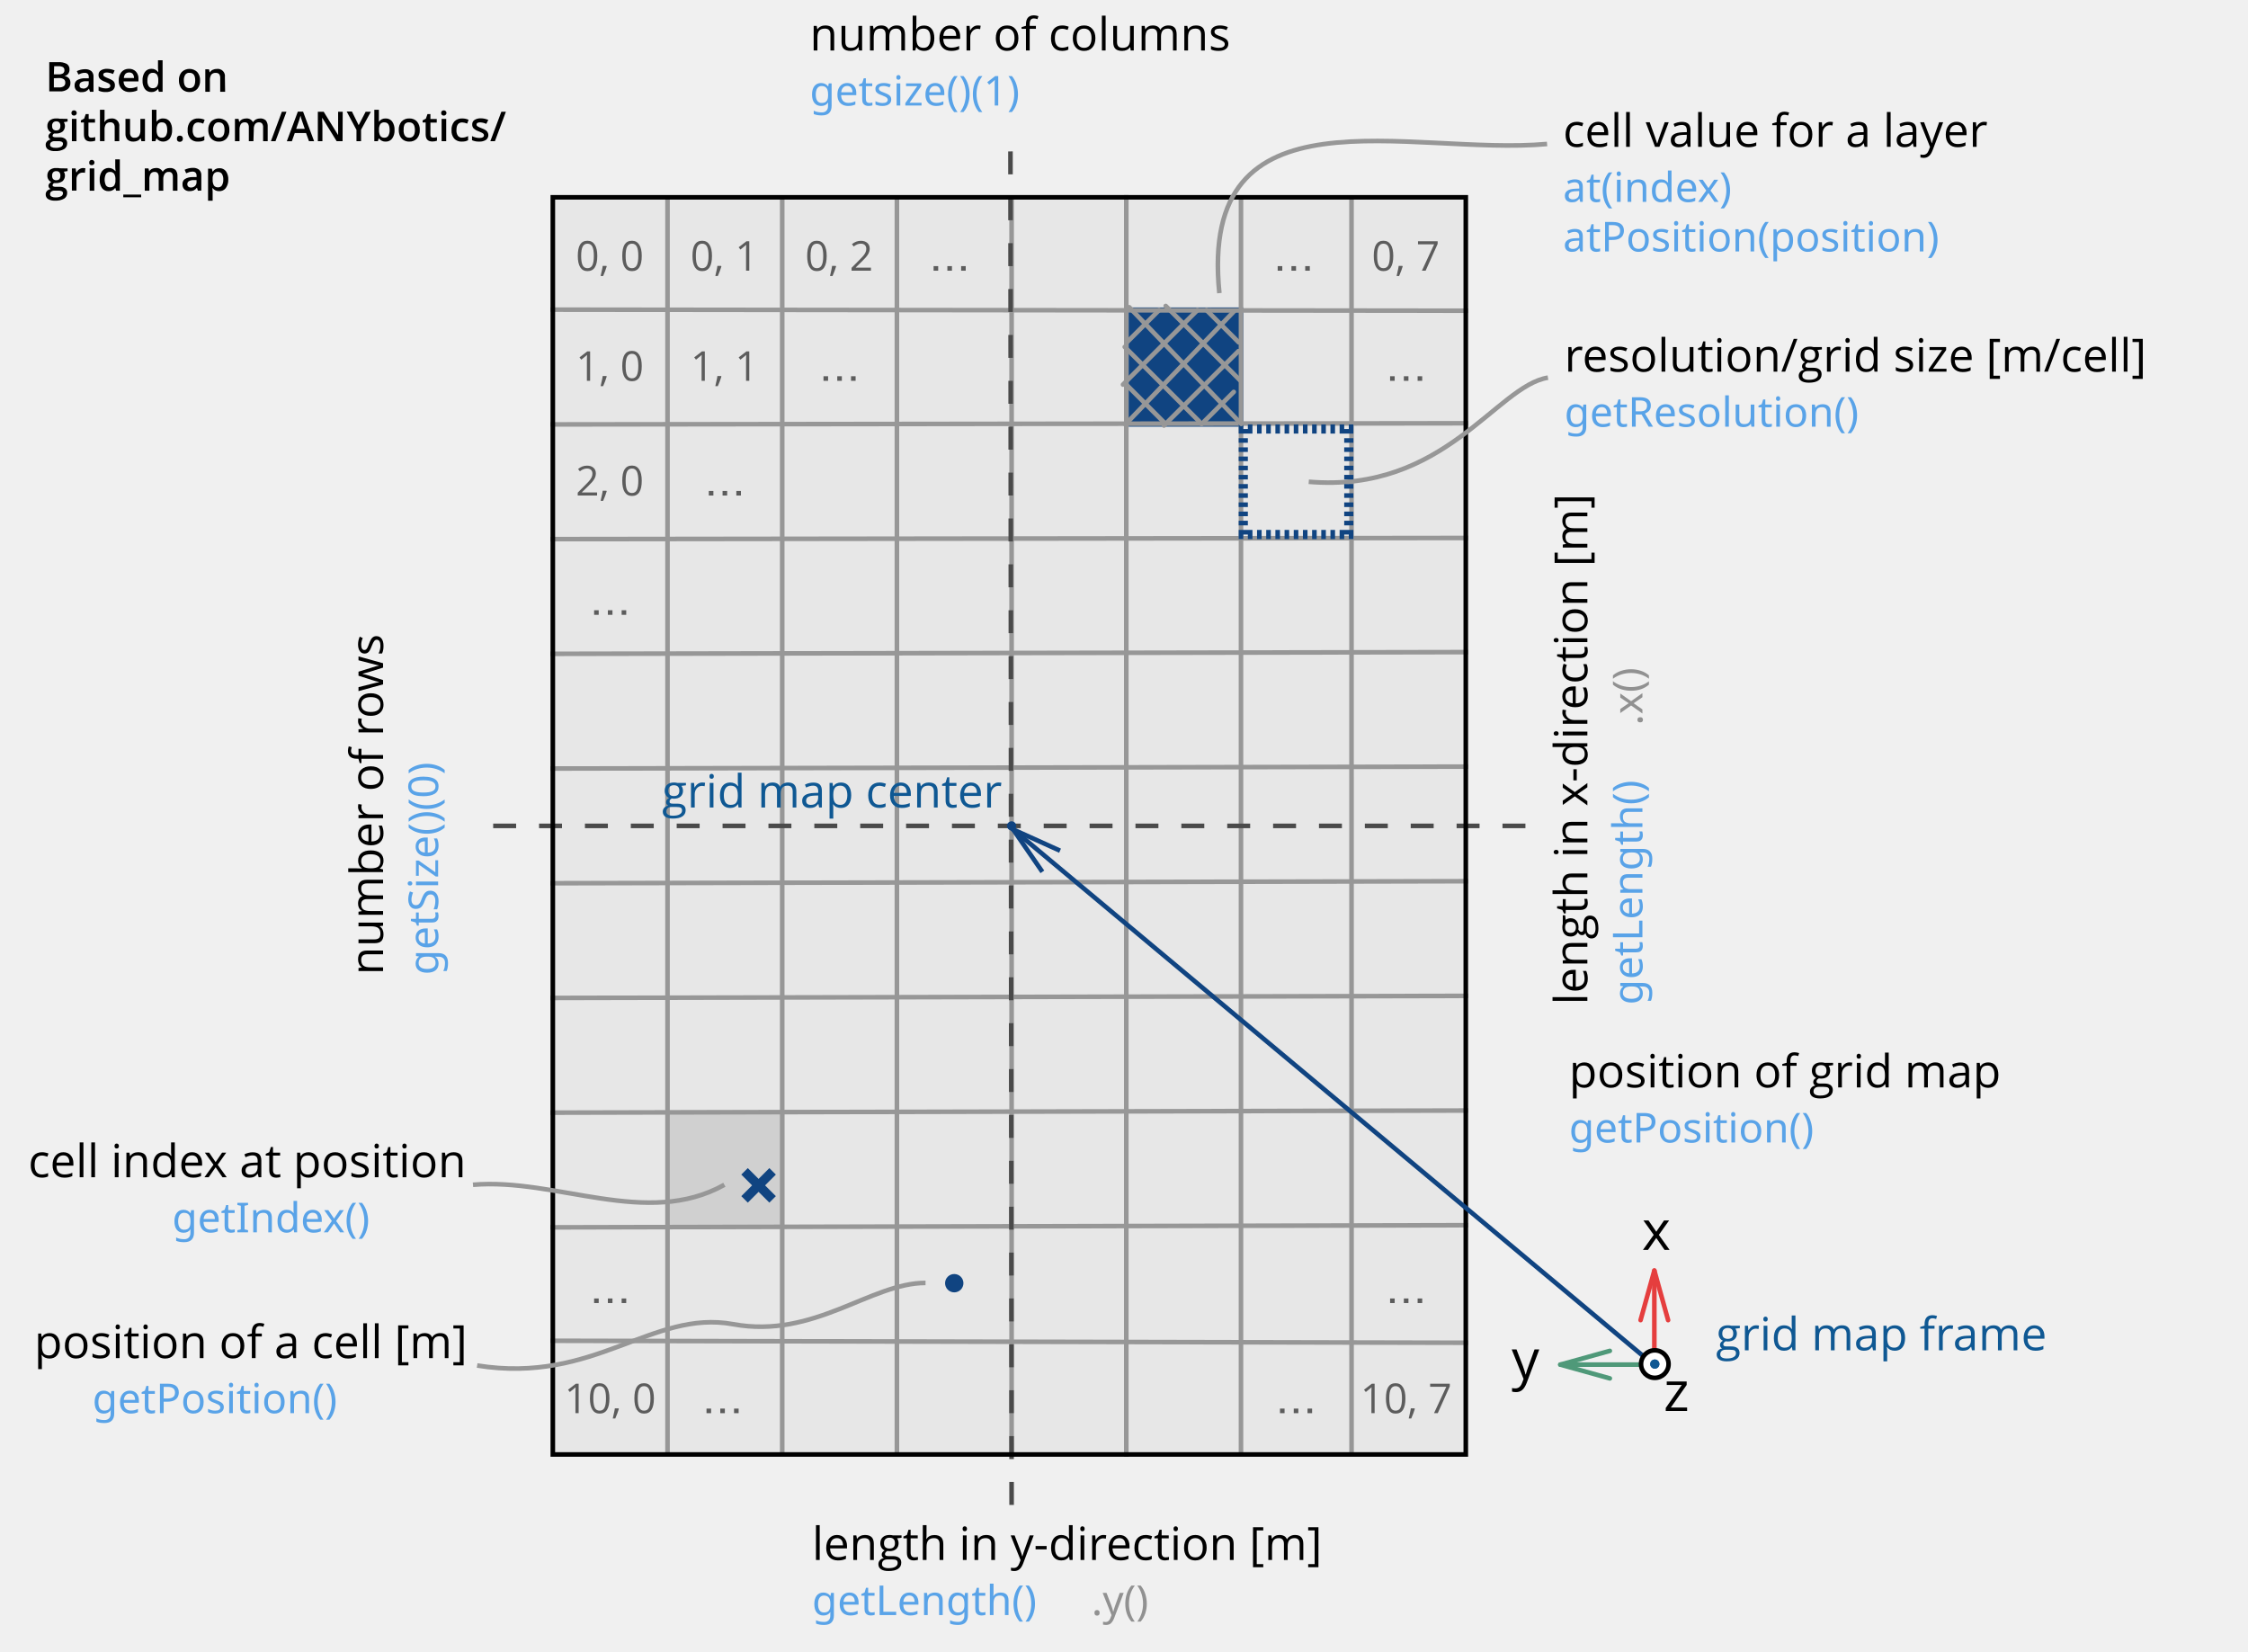
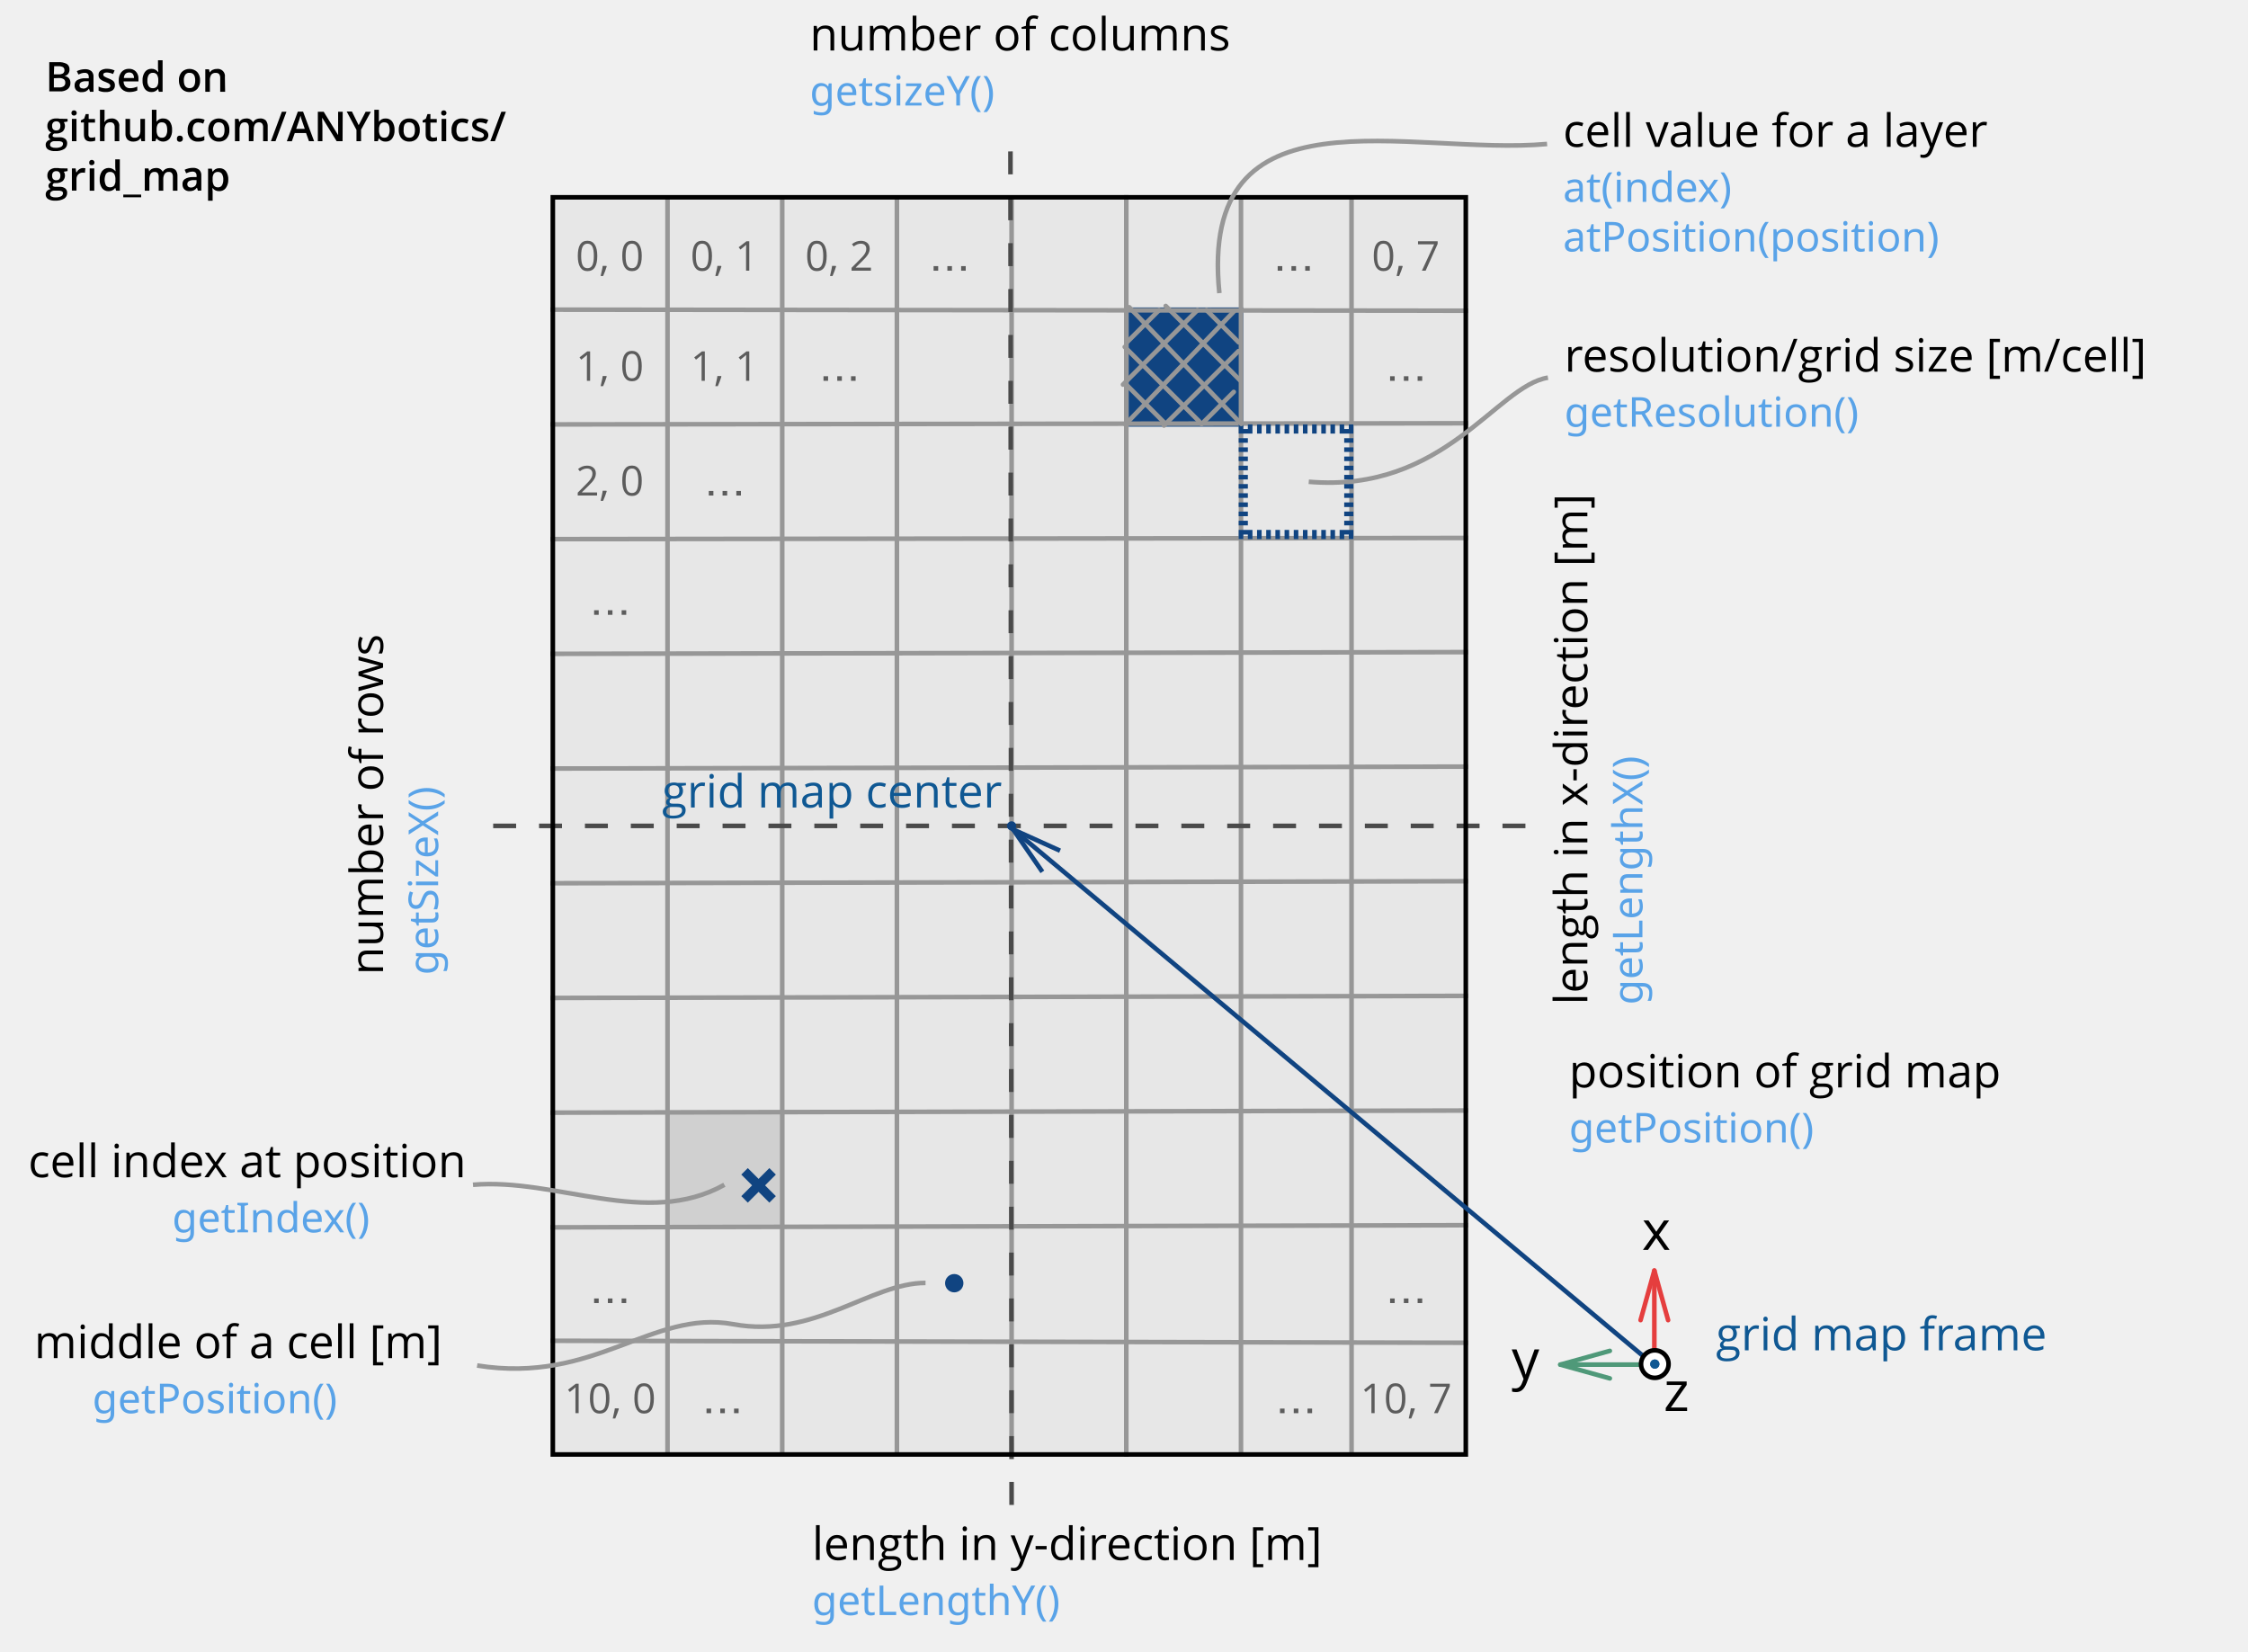
<svg xmlns="http://www.w3.org/2000/svg" id="Layer_1" data-name="Layer 1" viewBox="0 0 490 360">
  <defs>
-     <style>.cls-1,.cls-10,.cls-11,.cls-19,.cls-20,.cls-23,.cls-24,.cls-25,.cls-27,.cls-28,.cls-31,.cls-34,.cls-9{fill:none;}.cls-18,.cls-2{fill:#0f5893;}.cls-3{clip-path:url(#clip-path);}.cls-4{fill:#e7e7e7;}.cls-5{clip-path:url(#clip-path-2);}.cls-6{fill:#104481;}.cls-7{clip-path:url(#clip-path-3);}.cls-8{fill:#d0d0d0;}.cls-19,.cls-34,.cls-9{stroke:#979797;}.cls-10,.cls-20,.cls-24,.cls-9{stroke-linecap:square;}.cls-10,.cls-11,.cls-19,.cls-20,.cls-23,.cls-24,.cls-25,.cls-31,.cls-34,.cls-9{stroke-miterlimit:10;}.cls-10{stroke:#4a4a4a;stroke-dasharray:4 6;}.cls-11,.cls-31{stroke:#000;}.cls-11,.cls-20{stroke-width:2px;}.cls-12,.cls-16{font-size:9px;}.cls-12,.cls-13{fill:#5c5c5c;}.cls-12,.cls-14,.cls-18,.cls-26{font-family:OpenSans-Regular, Open Sans;}.cls-14,.cls-18{font-size:10px;}.cls-15{letter-spacing:-0.02em;}.cls-16{fill:#59a3e8;font-family:FiraCode-Medium, Fira Code;font-weight:500;}.cls-17{fill:#919191;letter-spacing:0em;}.cls-20,.cls-23,.cls-24,.cls-25{stroke:#104481;}.cls-21{clip-path:url(#clip-path-5);}.cls-22{clip-path:url(#clip-path-6);}.cls-23{stroke-width:4px;stroke-dasharray:1 1;}.cls-26{font-size:12px;}.cls-27{stroke:#e53e3e;}.cls-27,.cls-28,.cls-34{stroke-linecap:round;}.cls-27,.cls-28{stroke-linejoin:round;}.cls-28{stroke:#4f9979;}.cls-29{clip-path:url(#clip-path-7);}.cls-30{fill:#fff;}.cls-32{clip-path:url(#clip-path-8);}.cls-33{clip-path:url(#clip-path-9);}</style>
+     <style>.cls-1,.cls-10,.cls-11,.cls-18,.cls-19,.cls-22,.cls-23,.cls-24,.cls-26,.cls-27,.cls-30,.cls-33,.cls-9{fill:none;}.cls-17,.cls-2{fill:#0f5893;}.cls-3{clip-path:url(#clip-path);}.cls-4{fill:#e7e7e7;}.cls-5{clip-path:url(#clip-path-2);}.cls-6{fill:#104481;}.cls-7{clip-path:url(#clip-path-3);}.cls-8{fill:#d0d0d0;}.cls-18,.cls-33,.cls-9{stroke:#979797;}.cls-10,.cls-19,.cls-23,.cls-9{stroke-linecap:square;}.cls-10,.cls-11,.cls-18,.cls-19,.cls-22,.cls-23,.cls-24,.cls-30,.cls-33,.cls-9{stroke-miterlimit:10;}.cls-10{stroke:#4a4a4a;stroke-dasharray:4 6;}.cls-11,.cls-30{stroke:#000;}.cls-11,.cls-19{stroke-width:2px;}.cls-12,.cls-16{font-size:9px;}.cls-12,.cls-13{fill:#5c5c5c;}.cls-12,.cls-14,.cls-17,.cls-25{font-family:OpenSans-Regular, Open Sans;}.cls-14,.cls-17{font-size:10px;}.cls-15{letter-spacing:-0.02em;}.cls-16{fill:#59a3e8;font-family:FiraCode-Medium, Fira Code;font-weight:500;}.cls-19,.cls-22,.cls-23,.cls-24{stroke:#104481;}.cls-20{clip-path:url(#clip-path-5);}.cls-21{clip-path:url(#clip-path-6);}.cls-22{stroke-width:4px;stroke-dasharray:1 1;}.cls-25{font-size:12px;}.cls-26{stroke:#e53e3e;}.cls-26,.cls-27,.cls-33{stroke-linecap:round;}.cls-26,.cls-27{stroke-linejoin:round;}.cls-27{stroke:#4f9979;}.cls-28{clip-path:url(#clip-path-7);}.cls-29{fill:#fff;}.cls-31{clip-path:url(#clip-path-8);}.cls-32{clip-path:url(#clip-path-9);}</style>
    <clipPath id="clip-path">
      <rect class="cls-1" x="120" y="42.5" width="200" height="275" />
    </clipPath>
    <clipPath id="clip-path-2">
      <rect class="cls-1" x="246" y="67" width="25" height="26" />
    </clipPath>
    <clipPath id="clip-path-3">
      <rect class="cls-1" x="146" y="242" width="25" height="25" />
    </clipPath>
    <clipPath id="clip-path-5">
      <circle class="cls-1" cx="208" cy="279.67" r="2" />
    </clipPath>
    <clipPath id="clip-path-6">
      <rect class="cls-1" x="270" y="92.5" width="25" height="25" />
    </clipPath>
    <clipPath id="clip-path-7">
      <circle class="cls-1" cx="360.7" cy="297.3" r="3" />
    </clipPath>
    <clipPath id="clip-path-8">
      <circle id="SVGID" class="cls-2" cx="360.7" cy="297.3" r="1" />
    </clipPath>
    <clipPath id="clip-path-9">
      <circle class="cls-1" cx="220.5" cy="180" r="1" />
    </clipPath>
  </defs>
  <g class="cls-3">
    <rect class="cls-4" x="115" y="37.5" width="210" height="285" />
  </g>
  <g class="cls-5">
    <rect class="cls-6" x="241" y="62" width="35" height="36" />
  </g>
  <g class="cls-7">
    <rect class="cls-8" x="141" y="237" width="35" height="35" />
  </g>
  <line class="cls-9" x1="145.5" y1="43.5" x2="145.5" y2="316.5" />
  <line class="cls-9" x1="170.5" y1="43.5" x2="170.5" y2="316.5" />
  <line class="cls-9" x1="294.59" y1="43.5" x2="294.6" y2="316.5" />
  <line class="cls-9" x1="270.5" y1="43.5" x2="270.5" y2="316.5" />
  <line class="cls-9" x1="245.5" y1="43" x2="245.5" y2="317" />
  <line class="cls-9" x1="195.5" y1="43.5" x2="195.5" y2="316.5" />
  <line class="cls-9" x1="220.5" y1="43.5" x2="220.5" y2="316.5" />
  <line class="cls-9" x1="120.5" y1="67.49" x2="319.5" y2="67.72" />
  <line class="cls-9" x1="120.5" y1="92.5" x2="319.5" y2="92.25" />
  <line class="cls-9" x1="120.5" y1="117.5" x2="319.5" y2="117.25" />
  <line class="cls-9" x1="120.5" y1="142.5" x2="319.5" y2="142.13" />
  <line class="cls-9" x1="120.5" y1="167.5" x2="319.5" y2="167.08" />
  <line class="cls-9" x1="120.5" y1="192.5" x2="319.5" y2="192.06" />
  <line class="cls-9" x1="120.5" y1="217.5" x2="319.5" y2="217.05" />
  <line class="cls-9" x1="120.5" y1="242.5" x2="319.5" y2="242.04" />
  <line class="cls-9" x1="120.5" y1="267.5" x2="319.5" y2="267.03" />
  <line class="cls-9" x1="120.5" y1="292.22" x2="319.5" y2="292.65" />
  <line class="cls-10" x1="220.5" y1="327.5" x2="220.25" y2="28.48" />
  <line class="cls-10" x1="108" y1="180" x2="337.5" y2="180" />
  <g class="cls-3">
    <rect class="cls-11" x="120" y="42.5" width="200" height="275" />
  </g>
  <text class="cls-12" transform="translate(125.49 59)">0, 0</text>
  <text class="cls-12" transform="translate(150.49 59)">0, 1</text>
  <text class="cls-12" transform="translate(150.49 83)">1, 1</text>
  <path class="cls-13" d="M155.5,107v1h-1v-1Zm3,0v1h-1v-1Zm3,0v1h-1v-1Z" />
  <path class="cls-13" d="M204.5,58v1h-1V58Zm3,0v1h-1V58Zm3,0v1h-1V58Z" />
  <path class="cls-13" d="M279.5,58v1h-1V58Zm3,0v1h-1V58Zm3,0v1h-1V58Z" />
  <path class="cls-13" d="M304,82v1h-1V82Zm3,0v1h-1V82Zm3,0v1h-1V82Z" />
  <path class="cls-13" d="M304,283v1h-1v-1Zm3,0v1h-1v-1Zm3,0v1h-1v-1Z" />
  <path class="cls-13" d="M280,307v1h-1v-1Zm3,0v1h-1v-1Zm3,0v1h-1v-1Z" />
  <path class="cls-13" d="M155,307v1h-1v-1Zm3,0v1h-1v-1Zm3,0v1h-1v-1Z" />
  <path class="cls-13" d="M180.5,82v1h-1V82Zm3,0v1h-1V82Zm3,0v1h-1V82Z" />
  <path class="cls-13" d="M130.5,133v1h-1v-1Zm3,0v1h-1v-1Zm3,0v1h-1v-1Z" />
  <path class="cls-13" d="M130.5,283v1h-1v-1Zm3,0v1h-1v-1Zm3,0v1h-1v-1Z" />
  <text class="cls-12" transform="translate(175.49 59)">0, 2</text>
  <text class="cls-14" transform="translate(346 219) rotate(-90)">length in x-di<tspan class="cls-15" x="60.4" y="0">r</tspan>
    <tspan x="64.3" y="0">ection [m]</tspan>
  </text>
-   <text class="cls-16" transform="translate(358 219) rotate(-90)">getLength()<tspan class="cls-17" x="60.92" y="0">.x()</tspan>
-   </text>
+   <text class="cls-16" transform="translate(358 219) rotate(-90)">getLengthX()</text>
  <text class="cls-14" transform="translate(177 340)">length in y-di<tspan class="cls-15" x="60.2" y="0">r</tspan>
    <tspan x="64.1" y="0">ection [m]</tspan>
  </text>
-   <text class="cls-16" transform="translate(177 352)">getLength()<tspan class="cls-17" x="60.92" y="0">.y()</tspan>
-   </text>
+   <text class="cls-16" transform="translate(177 352)">getLengthY()</text>
  <text class="cls-12" transform="translate(125.49 83)">1, 0</text>
  <text class="cls-12" transform="translate(125.49 108)">2, 0</text>
  <text class="cls-12" transform="translate(122.99 308)">10, 0</text>
  <text class="cls-12" transform="translate(296.49 308)">10, 7</text>
  <text class="cls-12" transform="translate(298.99 59)">0, 7</text>
  <text class="cls-14" transform="translate(83.5 212.5) rotate(-90)">number of <tspan class="cls-15" x="52.02" y="0">r</tspan>
    <tspan x="55.92" y="0">ows</tspan>
  </text>
-   <text class="cls-16" transform="translate(95.5 212.5) rotate(-90)">getSize()(0)</text>
+   <text class="cls-16" transform="translate(95.5 212.5) rotate(-90)">getSizeX()</text>
  <text class="cls-14" transform="translate(176.5 11)">number of columns</text>
-   <text class="cls-16" transform="translate(176.5 23)">getsize()(1)</text>
+   <text class="cls-16" transform="translate(176.5 23)">getsizeY()</text>
  <text class="cls-14" transform="translate(6.14 256.58)">cell index at position</text>
  <text class="cls-16" transform="translate(37.52 268.58)">getIndex()</text>
  <text class="cls-14" transform="translate(340.99 81)">
    <tspan class="cls-15">r</tspan>
    <tspan x="3.9" y="0">esolution/grid size [m/cell]</tspan>
  </text>
  <text class="cls-16" transform="translate(340.99 93)">getResolution()</text>
-   <text class="cls-14" transform="translate(7.46 296)">position of a cell [m]</text>
+   <text class="cls-14" transform="translate(7.46 296)">middle of a cell [m]</text>
  <text class="cls-16" transform="translate(20.13 308)">getPosition()</text>
  <text class="cls-14" transform="translate(340.69 32)">cell value for a layer</text>
  <text class="cls-16" transform="translate(340.69 44)">at(index)<tspan x="0" y="10.8">atPosition(position)</tspan>
  </text>
  <text class="cls-14" transform="translate(342 237)">position of grid map</text>
  <text class="cls-16" transform="translate(342 249)">getPosition()</text>
-   <text class="cls-18" transform="translate(144.28 176)">grid map center</text>
-   <text class="cls-18" transform="translate(374 294.3)">grid map frame</text>
-   <path class="cls-19" d="M285.27,105c29.57,2.52,40.92-20.91,52.14-22.69" />
-   <line class="cls-20" x1="167.7" y1="256" x2="163" y2="260.7" />
-   <line class="cls-20" x1="167.7" y1="260.7" x2="163" y2="256" />
-   <path class="cls-19" d="M103.1,258.22c18.25-1.54,37.85,9.48,54.8,0" />
-   <g class="cls-21">
+   <text class="cls-17" transform="translate(144.28 176)">grid map center</text>
+   <text class="cls-17" transform="translate(374 294.3)">grid map frame</text>
+   <path class="cls-18" d="M285.27,105c29.57,2.52,40.92-20.91,52.14-22.69" />
+   <line class="cls-19" x1="167.7" y1="256" x2="163" y2="260.7" />
+   <line class="cls-19" x1="167.7" y1="260.7" x2="163" y2="256" />
+   <path class="cls-18" d="M103.1,258.22c18.25-1.54,37.85,9.48,54.8,0" />
+   <g class="cls-20">
    <rect class="cls-6" x="201" y="272.67" width="14" height="14" />
  </g>
-   <g class="cls-22">
-     <rect class="cls-23" x="270" y="92.5" width="25" height="25" />
+   <g class="cls-21">
+     <rect class="cls-22" x="270" y="92.5" width="25" height="25" />
  </g>
-   <path class="cls-19" d="M265.79,63.89c-4.68-46,41.64-29.8,71.43-32.51" />
-   <line class="cls-24" x1="360.5" y1="297.5" x2="220.5" y2="180.5" />
-   <path class="cls-25" d="M231.06,185.41l-10.21-4.62,6.36,9.23" />
-   <text class="cls-26" transform="translate(357.88 272.42)">x</text>
-   <text class="cls-26" transform="translate(329.49 300.52)">y</text>
-   <text class="cls-26" transform="translate(362.6 307.52)">z</text>
-   <line class="cls-27" x1="360.6" y1="296.92" x2="360.6" y2="276.92" />
-   <path class="cls-27" d="M363.6,287.72l-3-10.8-3,10.8" />
-   <line class="cls-28" x1="360.1" y1="297.42" x2="340.1" y2="297.42" />
-   <path class="cls-28" d="M350.9,294.42l-10.8,3,10.8,3" />
-   <g class="cls-29">
-     <rect class="cls-30" x="352.7" y="289.3" width="16" height="16" />
+   <path class="cls-18" d="M265.79,63.89c-4.68-46,41.64-29.8,71.43-32.51" />
+   <line class="cls-23" x1="360.5" y1="297.5" x2="220.5" y2="180.5" />
+   <path class="cls-24" d="M231.06,185.41l-10.21-4.62,6.36,9.23" />
+   <text class="cls-25" transform="translate(357.88 272.42)">x</text>
+   <text class="cls-25" transform="translate(329.49 300.52)">y</text>
+   <text class="cls-25" transform="translate(362.6 307.52)">z</text>
+   <line class="cls-26" x1="360.6" y1="296.92" x2="360.6" y2="276.92" />
+   <path class="cls-26" d="M363.6,287.72l-3-10.8-3,10.8" />
+   <line class="cls-27" x1="360.1" y1="297.42" x2="340.1" y2="297.42" />
+   <path class="cls-27" d="M350.9,294.42l-10.8,3,10.8,3" />
+   <g class="cls-28">
+     <rect class="cls-29" x="352.7" y="289.3" width="16" height="16" />
  </g>
-   <circle class="cls-31" cx="360.7" cy="297.3" r="3" />
+   <circle class="cls-30" cx="360.7" cy="297.3" r="3" />
  <circle id="SVGID-2" data-name="SVGID" class="cls-2" cx="360.7" cy="297.3" r="1" />
-   <g class="cls-32">
+   <g class="cls-31">
    <rect class="cls-2" x="354.7" y="291.3" width="12" height="12" />
  </g>
-   <path class="cls-19" d="M104,297.61c25.62,4.13,38.14-12.25,55.81-9s29.93-9,41.93-9" />
-   <g class="cls-33">
+   <path class="cls-18" d="M104,297.61c25.62,4.13,38.14-12.25,55.81-9s29.93-9,41.93-9" />
+   <g class="cls-32">
    <rect class="cls-6" x="214.5" y="174" width="12" height="12" />
  </g>
  <path d="M10.74,13.55h1.9a3.59,3.59,0,0,1,1.92.38,1.35,1.35,0,0,1,.59,1.22,1.45,1.45,0,0,1-.29.94,1.26,1.26,0,0,1-.83.47v0a1.67,1.67,0,0,1,1,.51,1.48,1.48,0,0,1,.32,1,1.66,1.66,0,0,1-.6,1.36,2.61,2.61,0,0,1-1.68.49H10.74Zm1,2.65h1a1.71,1.71,0,0,0,1-.21.8.8,0,0,0,.3-.71.71.71,0,0,0-.32-.65,2,2,0,0,0-1-.21h-.91Zm0,.85v2H12.9a1.66,1.66,0,0,0,1-.26.92.92,0,0,0,.33-.79.86.86,0,0,0-.34-.75,1.82,1.82,0,0,0-1-.24Z" />
  <path d="M19.61,20l-.21-.68h0a2,2,0,0,1-.71.61,2.36,2.36,0,0,1-.91.16,1.54,1.54,0,0,1-1.12-.39,1.43,1.43,0,0,1-.4-1.09,1.3,1.3,0,0,1,.55-1.14,3.26,3.26,0,0,1,1.7-.41l.84,0v-.26a1,1,0,0,0-.21-.7.92.92,0,0,0-.68-.23,2.35,2.35,0,0,0-.71.11,6.47,6.47,0,0,0-.66.26l-.34-.74a3.89,3.89,0,0,1,.87-.31,4.08,4.08,0,0,1,.89-.11,2.13,2.13,0,0,1,1.4.41,1.59,1.59,0,0,1,.47,1.27V20Zm-1.54-.7A1.25,1.25,0,0,0,19,19a1.12,1.12,0,0,0,.34-.88v-.42l-.62,0a2,2,0,0,0-1.06.24.74.74,0,0,0-.33.67.65.65,0,0,0,.19.5A.82.82,0,0,0,18.07,19.27Z" />
  <path d="M25.05,18.59a1.29,1.29,0,0,1-.51,1.09,2.54,2.54,0,0,1-1.49.38,3.44,3.44,0,0,1-1.56-.3v-.89a3.73,3.73,0,0,0,1.6.4c.63,0,.95-.19.95-.58a.49.49,0,0,0-.11-.31,1.3,1.3,0,0,0-.34-.25,5.31,5.31,0,0,0-.68-.3,3.09,3.09,0,0,1-1.13-.65,1.2,1.2,0,0,1-.3-.84,1.11,1.11,0,0,1,.5-1A2.42,2.42,0,0,1,23.35,15a4,4,0,0,1,1.63.35l-.34.78a3.52,3.52,0,0,0-1.32-.33c-.55,0-.82.16-.82.47a.46.46,0,0,0,.21.38,5.18,5.18,0,0,0,.93.44,4,4,0,0,1,.88.43,1.19,1.19,0,0,1,.4.44A1.28,1.28,0,0,1,25.05,18.59Z" />
  <path d="M28.29,20.06a2.36,2.36,0,0,1-1.77-.66,2.5,2.5,0,0,1-.64-1.82,2.8,2.8,0,0,1,.59-1.88A2.07,2.07,0,0,1,28.1,15a2,2,0,0,1,1.52.59,2.18,2.18,0,0,1,.56,1.6v.56H26.94a1.63,1.63,0,0,0,.39,1.09,1.33,1.33,0,0,0,1,.38,3.94,3.94,0,0,0,.8-.08,3.59,3.59,0,0,0,.8-.27v.84a3.22,3.22,0,0,1-.76.25A4.74,4.74,0,0,1,28.29,20.06ZM28.1,15.8a1.05,1.05,0,0,0-.79.32A1.52,1.52,0,0,0,27,17h2.21a1.42,1.42,0,0,0-.29-.92A1,1,0,0,0,28.1,15.8Z" />
  <path d="M33,20.06a1.69,1.69,0,0,1-1.42-.66,3,3,0,0,1-.51-1.85,3,3,0,0,1,.51-1.86A1.7,1.7,0,0,1,33,15a1.68,1.68,0,0,1,1.46.71h.05a6,6,0,0,1-.07-.83V13.13h1V20h-.81l-.18-.64h0A1.64,1.64,0,0,1,33,20.06Zm.27-.84a1.12,1.12,0,0,0,.93-.36,1.9,1.9,0,0,0,.3-1.16v-.14a2.2,2.2,0,0,0-.3-1.31,1.1,1.1,0,0,0-.94-.38,1,1,0,0,0-.84.44,2.3,2.3,0,0,0-.29,1.26,2.11,2.11,0,0,0,.29,1.23A1,1,0,0,0,33.27,19.22Z" />
  <path d="M43.61,17.53A2.64,2.64,0,0,1,43,19.39a2.17,2.17,0,0,1-1.7.67,2.28,2.28,0,0,1-1.2-.31,2,2,0,0,1-.81-.88A3,3,0,0,1,39,17.53a2.59,2.59,0,0,1,.61-1.84,2.45,2.45,0,0,1,3.38,0A2.61,2.61,0,0,1,43.61,17.53Zm-3.54,0c0,1.12.42,1.68,1.25,1.68s1.23-.56,1.23-1.68-.41-1.66-1.24-1.66a1,1,0,0,0-.94.43A2.13,2.13,0,0,0,40.07,17.53Z" />
  <path d="M49.07,20H48V17a1.33,1.33,0,0,0-.23-.84.89.89,0,0,0-.72-.27,1.16,1.16,0,0,0-1,.38,2.16,2.16,0,0,0-.3,1.3V20h-1V15.11h.81l.14.64h.06a1.43,1.43,0,0,1,.62-.54,2,2,0,0,1,.9-.19,1.56,1.56,0,0,1,1.74,1.78Z" />
  <path d="M14.73,25.91v.57l-.83.15a1.23,1.23,0,0,1,.19.38,1.64,1.64,0,0,1-.44,1.66,2.24,2.24,0,0,1-1.43.43,2.5,2.5,0,0,1-.42,0,.58.58,0,0,0-.34.48.25.25,0,0,0,.16.25,1.23,1.23,0,0,0,.57.09H13a1.87,1.87,0,0,1,1.22.34,1.21,1.21,0,0,1,.42,1A1.43,1.43,0,0,1,14,32.48a3.59,3.59,0,0,1-2,.45,2.69,2.69,0,0,1-1.52-.35,1.13,1.13,0,0,1-.52-1,1,1,0,0,1,.28-.75,1.51,1.51,0,0,1,.8-.43.8.8,0,0,1-.48-.69.66.66,0,0,1,.16-.46,1.79,1.79,0,0,1,.45-.38,1.35,1.35,0,0,1-.61-.53,1.52,1.52,0,0,1-.24-.86,1.55,1.55,0,0,1,.5-1.22,2.12,2.12,0,0,1,1.42-.44l.44,0,.34.06Zm-3.82,5.62a.56.56,0,0,0,.3.51,1.68,1.68,0,0,0,.85.18A2.6,2.6,0,0,0,13.32,32a.74.74,0,0,0,.41-.64.49.49,0,0,0-.23-.45,1.78,1.78,0,0,0-.84-.14h-.78a1.11,1.11,0,0,0-.71.21A.7.7,0,0,0,10.91,31.53Zm.45-4.05a1,1,0,0,0,.23.71.91.91,0,0,0,.68.24c.59,0,.89-.32.89-1a1.08,1.08,0,0,0-.22-.73.84.84,0,0,0-.67-.25.86.86,0,0,0-.68.25A1,1,0,0,0,11.36,27.48Z" />
  <path d="M15.57,24.62a.57.57,0,0,1,.15-.42.6.6,0,0,1,.44-.15.57.57,0,1,1,0,1.14.6.6,0,0,1-.44-.15A.57.57,0,0,1,15.57,24.62Zm1.1,6.15h-1V25.91h1Z" />
  <path d="M20,30a2.51,2.51,0,0,0,.76-.12v.78a2.62,2.62,0,0,1-.44.13,3.43,3.43,0,0,1-.56.05c-1,0-1.47-.52-1.47-1.55V26.69h-.67v-.45l.72-.38.35-1h.64v1.08h1.38v.78H19.28v2.6a.77.77,0,0,0,.18.56A.73.73,0,0,0,20,30Z" />
  <path d="M26,30.77h-1v-3a1.33,1.33,0,0,0-.23-.84.89.89,0,0,0-.72-.27,1.15,1.15,0,0,0-.95.38,2.12,2.12,0,0,0-.31,1.31v2.41h-1V23.93h1v1.74c0,.28,0,.57-.05.89h.07a1.38,1.38,0,0,1,.58-.54,1.87,1.87,0,0,1,.88-.2A1.57,1.57,0,0,1,26,27.6Z" />
  <path d="M30.82,30.77l-.15-.64h-.05a1.46,1.46,0,0,1-.61.54,2.21,2.21,0,0,1-.91.19,1.8,1.8,0,0,1-1.32-.44,1.82,1.82,0,0,1-.43-1.33V25.91h1v3a1.28,1.28,0,0,0,.23.83.85.85,0,0,0,.71.28,1.13,1.13,0,0,0,1-.39,2.13,2.13,0,0,0,.31-1.3V25.91h1v4.86Z" />
  <path d="M35.59,25.82a1.7,1.7,0,0,1,1.42.66,3,3,0,0,1,.5,1.85A3,3,0,0,1,37,30.19a1.86,1.86,0,0,1-2.86,0h-.07l-.19.58H33.1V23.93h1v1.63c0,.12,0,.3,0,.53s0,.39,0,.46h0A1.63,1.63,0,0,1,35.59,25.82Zm-.27.85a1.05,1.05,0,0,0-.9.36,2.14,2.14,0,0,0-.28,1.23v.07a2.29,2.29,0,0,0,.28,1.29,1.05,1.05,0,0,0,.92.39.93.93,0,0,0,.83-.43,2.31,2.31,0,0,0,.28-1.26C36.45,27.22,36.08,26.67,35.32,26.67Z" />
  <path d="M38.56,30.22a.64.64,0,0,1,.17-.49.61.61,0,0,1,.48-.17.64.64,0,0,1,.49.18.66.66,0,0,1,.16.48.69.69,0,0,1-.17.5.73.73,0,0,1-1,0A.68.68,0,0,1,38.56,30.22Z" />
  <path d="M43.15,30.86a2.13,2.13,0,0,1-1.68-.65,2.67,2.67,0,0,1-.57-1.84,2.71,2.71,0,0,1,.6-1.89,2.21,2.21,0,0,1,1.73-.66,3.25,3.25,0,0,1,1.38.29l-.31.83a3.09,3.09,0,0,0-1.08-.26Q42,26.68,42,28.36a2,2,0,0,0,.31,1.23,1.1,1.1,0,0,0,.92.41,2.65,2.65,0,0,0,1.31-.35v.91a2.34,2.34,0,0,1-.59.23A4,4,0,0,1,43.15,30.86Z" />
  <path d="M50,28.33a2.62,2.62,0,0,1-.61,1.86,2.16,2.16,0,0,1-1.7.67,2.28,2.28,0,0,1-1.2-.31,2,2,0,0,1-.81-.88,3.14,3.14,0,0,1-.28-1.34A2.59,2.59,0,0,1,46,26.49a2.45,2.45,0,0,1,3.38,0A2.61,2.61,0,0,1,50,28.33Zm-3.53,0c0,1.12.41,1.68,1.24,1.68s1.23-.56,1.23-1.68-.41-1.66-1.24-1.66a1,1,0,0,0-.94.43A2.13,2.13,0,0,0,46.42,28.33Z" />
  <path d="M55.24,30.77h-1v-3a1.35,1.35,0,0,0-.21-.83.78.78,0,0,0-.66-.27,1,1,0,0,0-.88.38,2.36,2.36,0,0,0-.28,1.3v2.42h-1V25.91H52l.14.64h.06a1.38,1.38,0,0,1,.58-.54,2,2,0,0,1,.85-.19,1.47,1.47,0,0,1,1.48.77h.07a1.6,1.6,0,0,1,.61-.57,2,2,0,0,1,.9-.2,1.66,1.66,0,0,1,1.27.44,2,2,0,0,1,.39,1.34v3.17h-1v-3a1.35,1.35,0,0,0-.21-.83.8.8,0,0,0-.66-.27,1,1,0,0,0-.88.37,1.93,1.93,0,0,0-.28,1.16Z" />
  <path d="M62.44,24.35l-2.39,6.42h-1l2.39-6.42Z" />
  <path d="M67.35,30.77,66.71,29H64.25l-.63,1.78h-1.1l2.4-6.45h1.14l2.41,6.45Zm-.92-2.69-.6-1.75-.18-.55c-.08-.25-.13-.44-.16-.56a10.8,10.8,0,0,1-.35,1.19l-.58,1.67Z" />
  <path d="M74.67,30.77H73.38l-3.16-5.12h0l0,.29c0,.54.06,1,.06,1.49v3.34h-1V24.35h1.27l3.15,5.09h0c0-.07,0-.31,0-.74s0-.75,0-1V24.35h1Z" />
  <path d="M78.18,27.28l1.52-2.93h1.14L78.7,28.28v2.49h-1V28.31l-2.13-4h1.14Z" />
  <path d="M84.06,25.82a1.69,1.69,0,0,1,1.42.66A3,3,0,0,1,86,28.33a2.92,2.92,0,0,1-.52,1.86,1.67,1.67,0,0,1-1.42.67,1.7,1.7,0,0,1-1.44-.67h-.07l-.19.58h-.77V23.93h1v1.63c0,.12,0,.3,0,.53s0,.39,0,.46h0A1.64,1.64,0,0,1,84.06,25.82Zm-.26.85a1.05,1.05,0,0,0-.9.36,2.14,2.14,0,0,0-.29,1.23v.07a2.28,2.28,0,0,0,.29,1.29,1,1,0,0,0,.91.39.94.94,0,0,0,.84-.43,2.4,2.4,0,0,0,.28-1.26C84.93,27.22,84.55,26.67,83.8,26.67Z" />
  <path d="M91.5,28.33a2.62,2.62,0,0,1-.61,1.86,2.19,2.19,0,0,1-1.7.67A2.29,2.29,0,0,1,88,30.55a2.07,2.07,0,0,1-.8-.88,3,3,0,0,1-.28-1.34,2.63,2.63,0,0,1,.6-1.84,2.19,2.19,0,0,1,1.71-.67,2.14,2.14,0,0,1,1.67.68A2.62,2.62,0,0,1,91.5,28.33Zm-3.54,0c0,1.12.42,1.68,1.25,1.68s1.23-.56,1.23-1.68S90,26.67,89.2,26.67a1.06,1.06,0,0,0-1,.43A2.21,2.21,0,0,0,88,28.33Z" />
  <path d="M94.5,30a2.45,2.45,0,0,0,.75-.12v.78a2.36,2.36,0,0,1-.44.13,3.43,3.43,0,0,1-.56.05c-1,0-1.47-.52-1.47-1.55V26.69h-.66v-.45l.71-.38.35-1h.64v1.08H95.2v.78H93.82v2.6a.73.73,0,0,0,.19.56A.69.69,0,0,0,94.5,30Z" />
  <path d="M96.16,24.62a.57.57,0,0,1,.15-.42.62.62,0,0,1,.44-.15.57.57,0,1,1,0,1.14.62.62,0,0,1-.44-.15A.57.57,0,0,1,96.16,24.62Zm1.1,6.15h-1V25.91h1Z" />
  <path d="M100.69,30.86A2.12,2.12,0,0,1,99,30.21a2.62,2.62,0,0,1-.58-1.84,2.71,2.71,0,0,1,.6-1.89,2.23,2.23,0,0,1,1.74-.66,3.25,3.25,0,0,1,1.38.29l-.31.83a3.19,3.19,0,0,0-1.08-.26q-1.26,0-1.26,1.68a2,2,0,0,0,.31,1.23,1.1,1.1,0,0,0,.92.41,2.65,2.65,0,0,0,1.31-.35v.91a2.67,2.67,0,0,1-.59.23A4.13,4.13,0,0,1,100.69,30.86Z" />
  <path d="M106.45,29.39a1.28,1.28,0,0,1-.51,1.09,2.54,2.54,0,0,1-1.49.38,3.44,3.44,0,0,1-1.56-.3v-.89a3.73,3.73,0,0,0,1.6.4c.63,0,1-.19,1-.58a.49.49,0,0,0-.11-.31,1.3,1.3,0,0,0-.34-.25,5.31,5.31,0,0,0-.68-.3,3.09,3.09,0,0,1-1.13-.65,1.2,1.2,0,0,1-.3-.84,1.11,1.11,0,0,1,.5-1,2.42,2.42,0,0,1,1.37-.35,4,4,0,0,1,1.63.35L106,27a3.52,3.52,0,0,0-1.32-.33c-.55,0-.82.16-.82.47a.46.46,0,0,0,.21.38,4.55,4.55,0,0,0,.93.44,4,4,0,0,1,.88.43,1.19,1.19,0,0,1,.4.44A1.28,1.28,0,0,1,106.45,29.39Z" />
  <path d="M110.27,24.35l-2.39,6.42h-1l2.4-6.42Z" />
  <path d="M14.73,36.71v.57l-.83.15a1.23,1.23,0,0,1,.19.38,1.64,1.64,0,0,1-.44,1.66,2.24,2.24,0,0,1-1.43.43,2.5,2.5,0,0,1-.42,0,.58.58,0,0,0-.34.48.25.25,0,0,0,.16.25,1.23,1.23,0,0,0,.57.09H13a1.87,1.87,0,0,1,1.22.34,1.21,1.21,0,0,1,.42,1A1.43,1.43,0,0,1,14,43.28a3.59,3.59,0,0,1-2,.45,2.69,2.69,0,0,1-1.52-.35,1.13,1.13,0,0,1-.52-1,1.08,1.08,0,0,1,.28-.76,1.57,1.57,0,0,1,.8-.42.8.8,0,0,1-.48-.69.66.66,0,0,1,.16-.46,1.6,1.6,0,0,1,.45-.38,1.35,1.35,0,0,1-.61-.53,1.52,1.52,0,0,1-.24-.86,1.55,1.55,0,0,1,.5-1.22,2.12,2.12,0,0,1,1.42-.44l.44,0,.34.06Zm-3.82,5.62a.56.56,0,0,0,.3.51,1.68,1.68,0,0,0,.85.18,2.6,2.6,0,0,0,1.26-.24.74.74,0,0,0,.41-.64.49.49,0,0,0-.23-.45,1.78,1.78,0,0,0-.84-.14h-.78a1.11,1.11,0,0,0-.71.21A.7.7,0,0,0,10.91,42.33Zm.45-4a1,1,0,0,0,.23.71.91.91,0,0,0,.68.24c.59,0,.89-.32.89-1a1.08,1.08,0,0,0-.22-.73.84.84,0,0,0-.67-.25.86.86,0,0,0-.68.25A1,1,0,0,0,11.36,38.28Z" />
  <path d="M18.1,36.62a2.3,2.3,0,0,1,.51.05l-.1,1a1.75,1.75,0,0,0-.46-.05,1.32,1.32,0,0,0-1,.4A1.44,1.44,0,0,0,16.67,39v2.54h-1V36.71h.81l.14.86h.05a1.91,1.91,0,0,1,.63-.69A1.51,1.51,0,0,1,18.1,36.62Z" />
  <path d="M19.45,35.42A.57.57,0,0,1,19.6,35a.6.6,0,0,1,.44-.15A.57.57,0,1,1,20,36a.6.6,0,0,1-.44-.15A.57.57,0,0,1,19.45,35.42Zm1.1,6.15h-1V36.71h1Z" />
  <path d="M23.66,41.66A1.69,1.69,0,0,1,22.24,41a3,3,0,0,1-.51-1.85,2.92,2.92,0,0,1,.52-1.86,1.86,1.86,0,0,1,2.89,0h.05a6,6,0,0,1-.07-.83V34.73h1v6.84h-.81l-.18-.64h0A1.66,1.66,0,0,1,23.66,41.66Zm.28-.84a1.14,1.14,0,0,0,.93-.36,1.84,1.84,0,0,0,.29-1.16v-.14a2.28,2.28,0,0,0-.29-1.31,1.11,1.11,0,0,0-.94-.38,1,1,0,0,0-.84.44,2.86,2.86,0,0,0,0,2.49A1,1,0,0,0,23.94,40.82Z" />
  <path d="M30.77,43h-3.9v-.59h3.9Z" />
  <path d="M35.59,41.57h-1v-3a1.35,1.35,0,0,0-.21-.83.78.78,0,0,0-.66-.27,1,1,0,0,0-.88.38,2.36,2.36,0,0,0-.28,1.3v2.42h-1V36.71h.81l.15.64h0a1.38,1.38,0,0,1,.58-.54,2,2,0,0,1,.85-.19,1.49,1.49,0,0,1,1.49.77h.07a1.5,1.5,0,0,1,.6-.57,2,2,0,0,1,.9-.2,1.66,1.66,0,0,1,1.27.44,2,2,0,0,1,.4,1.34v3.17h-1v-3a1.35,1.35,0,0,0-.21-.83.78.78,0,0,0-.66-.27,1,1,0,0,0-.88.37A1.93,1.93,0,0,0,35.59,39Z" />
  <path d="M43.14,41.57l-.21-.68h0a2,2,0,0,1-.71.61,2.37,2.37,0,0,1-.92.16,1.52,1.52,0,0,1-1.11-.39,1.44,1.44,0,0,1-.41-1.09A1.31,1.31,0,0,1,40.31,39a3.23,3.23,0,0,1,1.7-.41l.84,0v-.26a1,1,0,0,0-.22-.7.89.89,0,0,0-.67-.23,2.46,2.46,0,0,0-.72.11c-.22.08-.44.16-.66.26L40.25,37a3.72,3.72,0,0,1,.87-.31,4.07,4.07,0,0,1,.88-.11,2.09,2.09,0,0,1,1.4.41,1.57,1.57,0,0,1,.48,1.27v3.27Zm-1.54-.7a1.27,1.27,0,0,0,.9-.32,1.12,1.12,0,0,0,.34-.88v-.42l-.62,0a2.09,2.09,0,0,0-1.06.24.75.75,0,0,0-.33.67.65.65,0,0,0,.19.5A.82.82,0,0,0,41.6,40.87Z" />
  <path d="M47.78,41.66A1.69,1.69,0,0,1,46.35,41h-.06q.06.61.06.75v2h-1v-7h.83c0,.09.07.31.15.65h.05a1.63,1.63,0,0,1,1.45-.74,1.69,1.69,0,0,1,1.42.66,3,3,0,0,1,.51,1.85A3,3,0,0,1,49.21,41,1.7,1.7,0,0,1,47.78,41.66Zm-.25-4.19a1.08,1.08,0,0,0-.9.36A1.85,1.85,0,0,0,46.35,39v.15a2.29,2.29,0,0,0,.28,1.29,1.05,1.05,0,0,0,.92.39.94.94,0,0,0,.83-.43,2.35,2.35,0,0,0,.29-1.26,2.19,2.19,0,0,0-.29-1.23A1,1,0,0,0,47.53,37.47Z" />
-   <line class="cls-34" x1="246.14" y1="66.96" x2="270.57" y2="92.4" />
-   <line class="cls-34" x1="254.09" y1="66.68" x2="270.31" y2="82.9" />
-   <line class="cls-34" x1="262.99" y1="67.6" x2="270" y2="74.61" />
-   <line class="cls-34" x1="245.16" y1="75.61" x2="261.38" y2="91.83" />
-   <line class="cls-34" x1="245.63" y1="83.95" x2="253.92" y2="92.25" />
-   <line class="cls-34" x1="268.95" y1="67.88" x2="245.31" y2="92.5" />
-   <line class="cls-34" x1="261" y1="67.6" x2="244.78" y2="83.82" />
-   <line class="cls-34" x1="252.64" y1="67.6" x2="245.63" y2="74.61" />
-   <line class="cls-34" x1="269.94" y1="76.53" x2="253.71" y2="92.75" />
-   <line class="cls-34" x1="268.92" y1="85.42" x2="261.91" y2="92.43" />
+   <line class="cls-33" x1="246.14" y1="66.96" x2="270.57" y2="92.4" />
+   <line class="cls-33" x1="254.09" y1="66.68" x2="270.31" y2="82.9" />
+   <line class="cls-33" x1="262.99" y1="67.6" x2="270" y2="74.61" />
+   <line class="cls-33" x1="245.16" y1="75.61" x2="261.38" y2="91.83" />
+   <line class="cls-33" x1="245.63" y1="83.95" x2="253.92" y2="92.25" />
+   <line class="cls-33" x1="268.95" y1="67.88" x2="245.31" y2="92.5" />
+   <line class="cls-33" x1="261" y1="67.6" x2="244.78" y2="83.82" />
+   <line class="cls-33" x1="252.64" y1="67.6" x2="245.63" y2="74.61" />
+   <line class="cls-33" x1="269.94" y1="76.53" x2="253.71" y2="92.75" />
+   <line class="cls-33" x1="268.92" y1="85.42" x2="261.91" y2="92.43" />
</svg>
